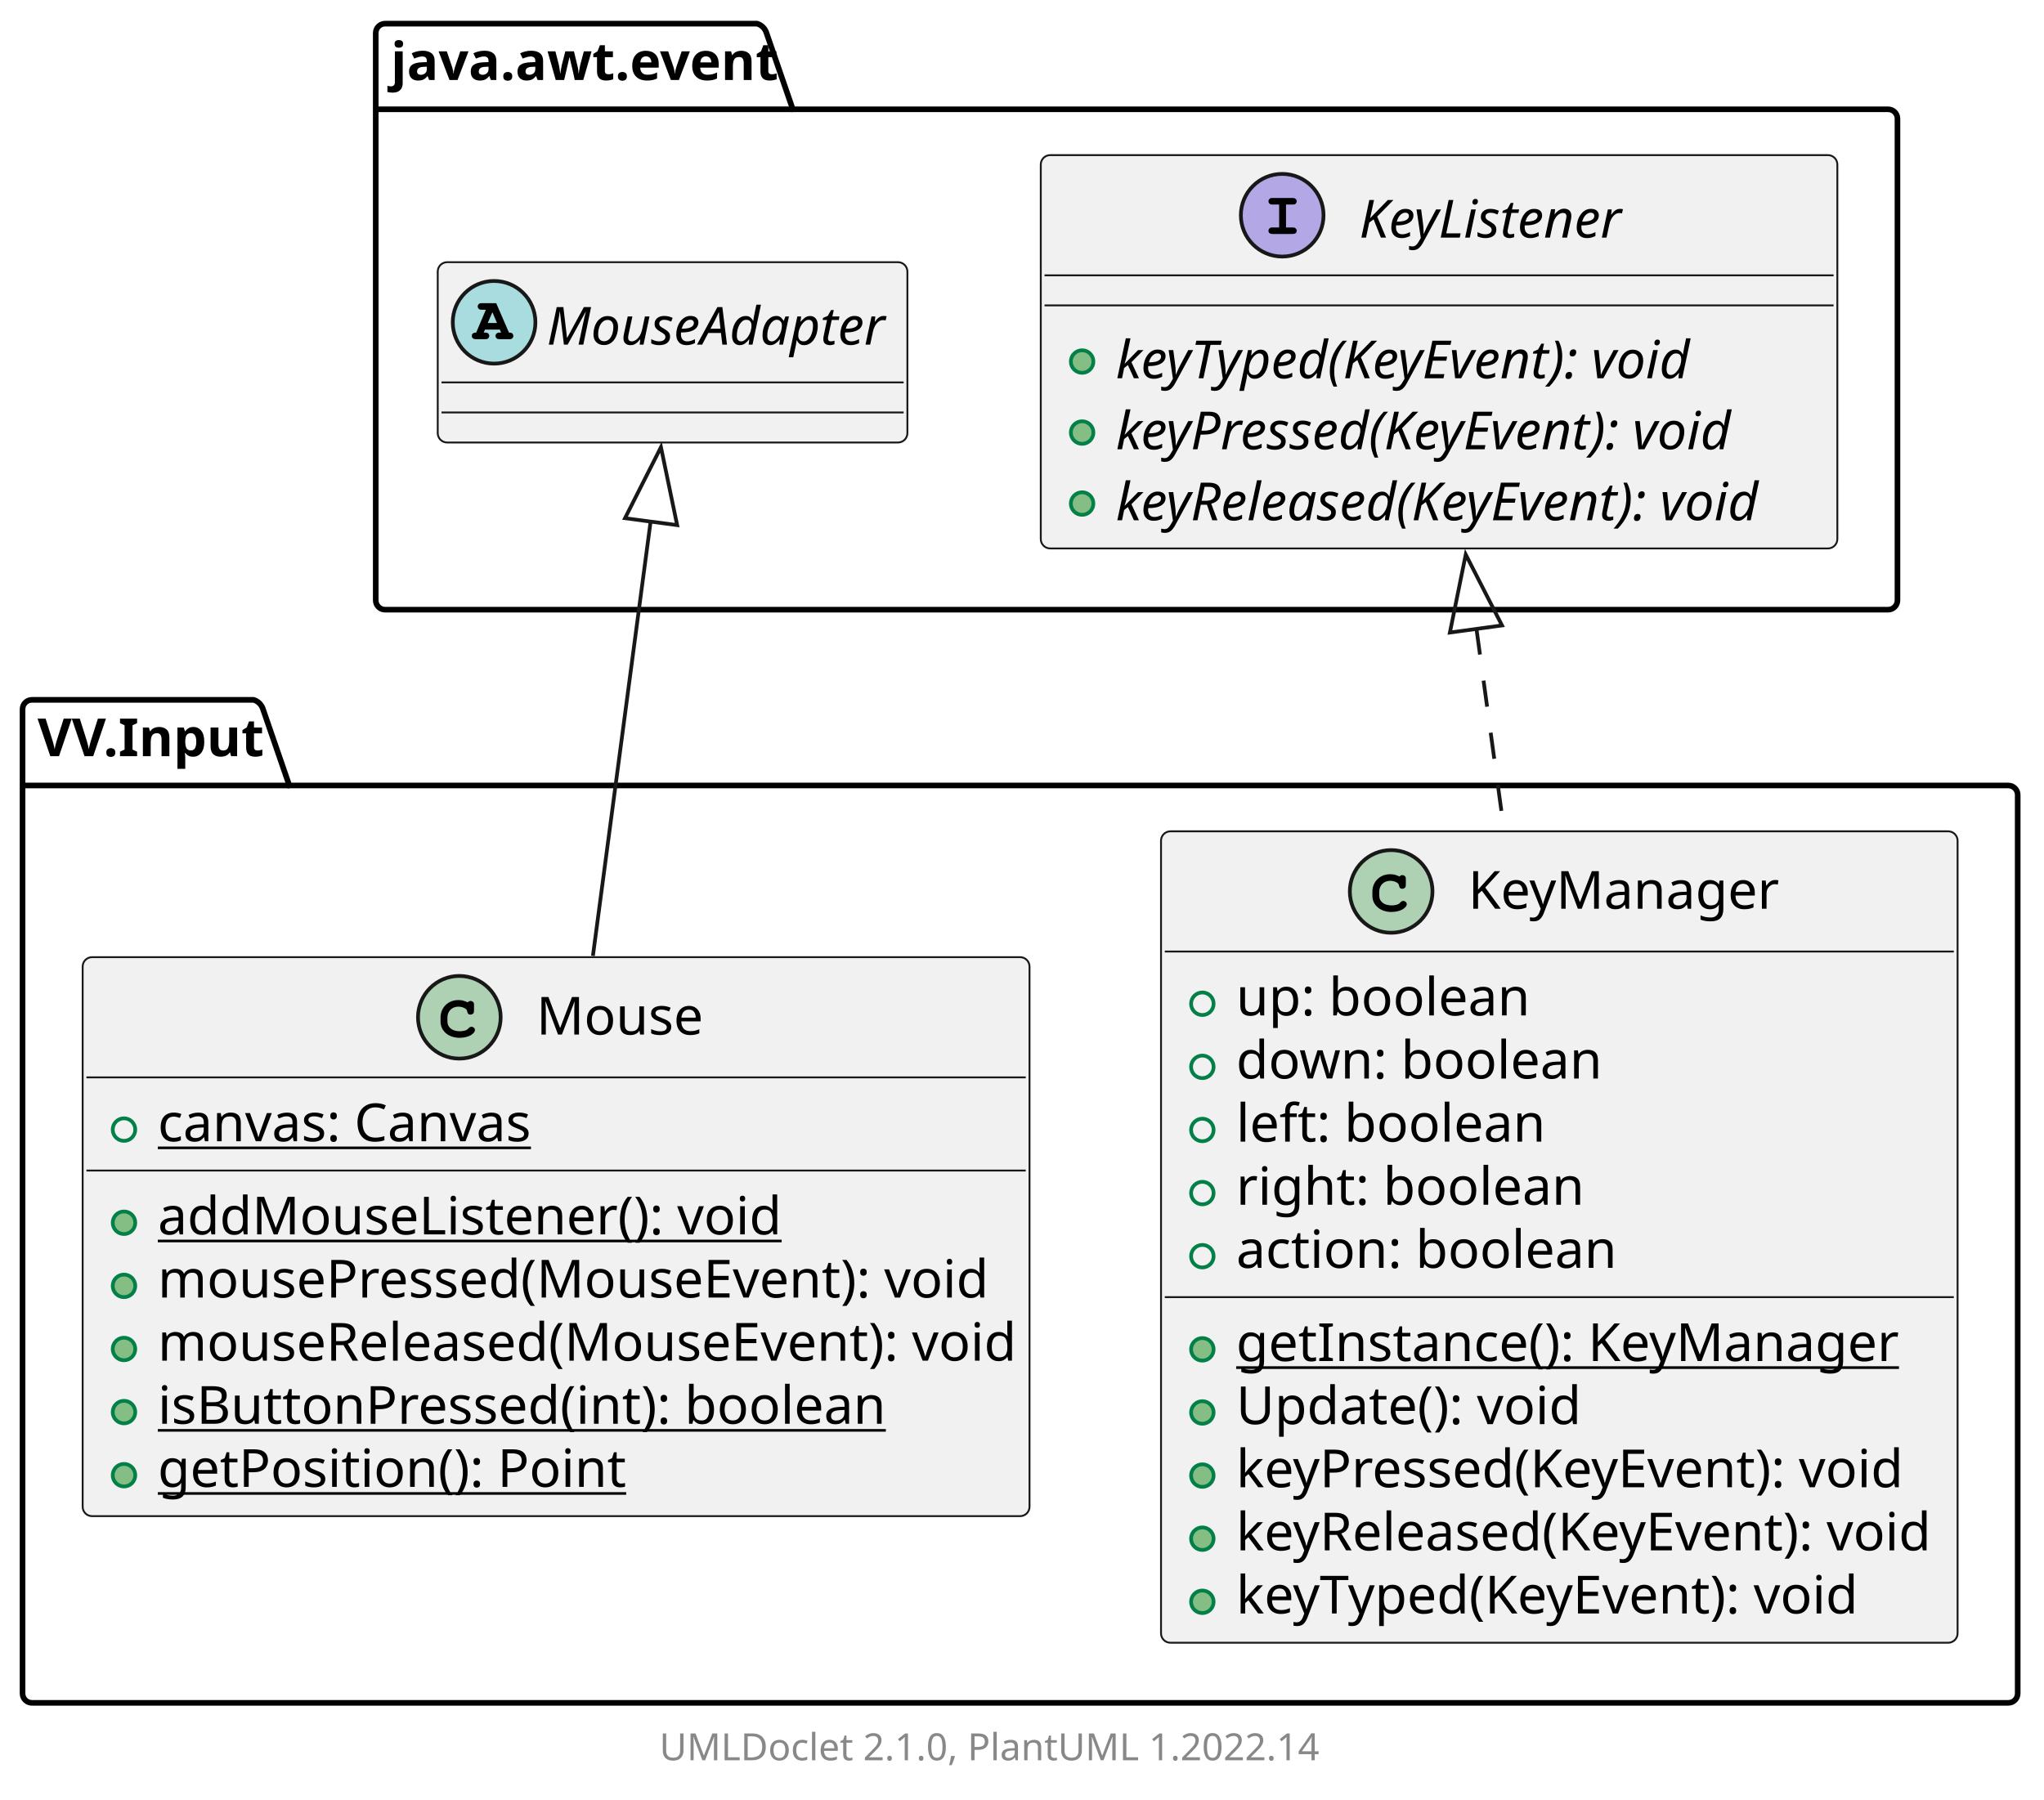
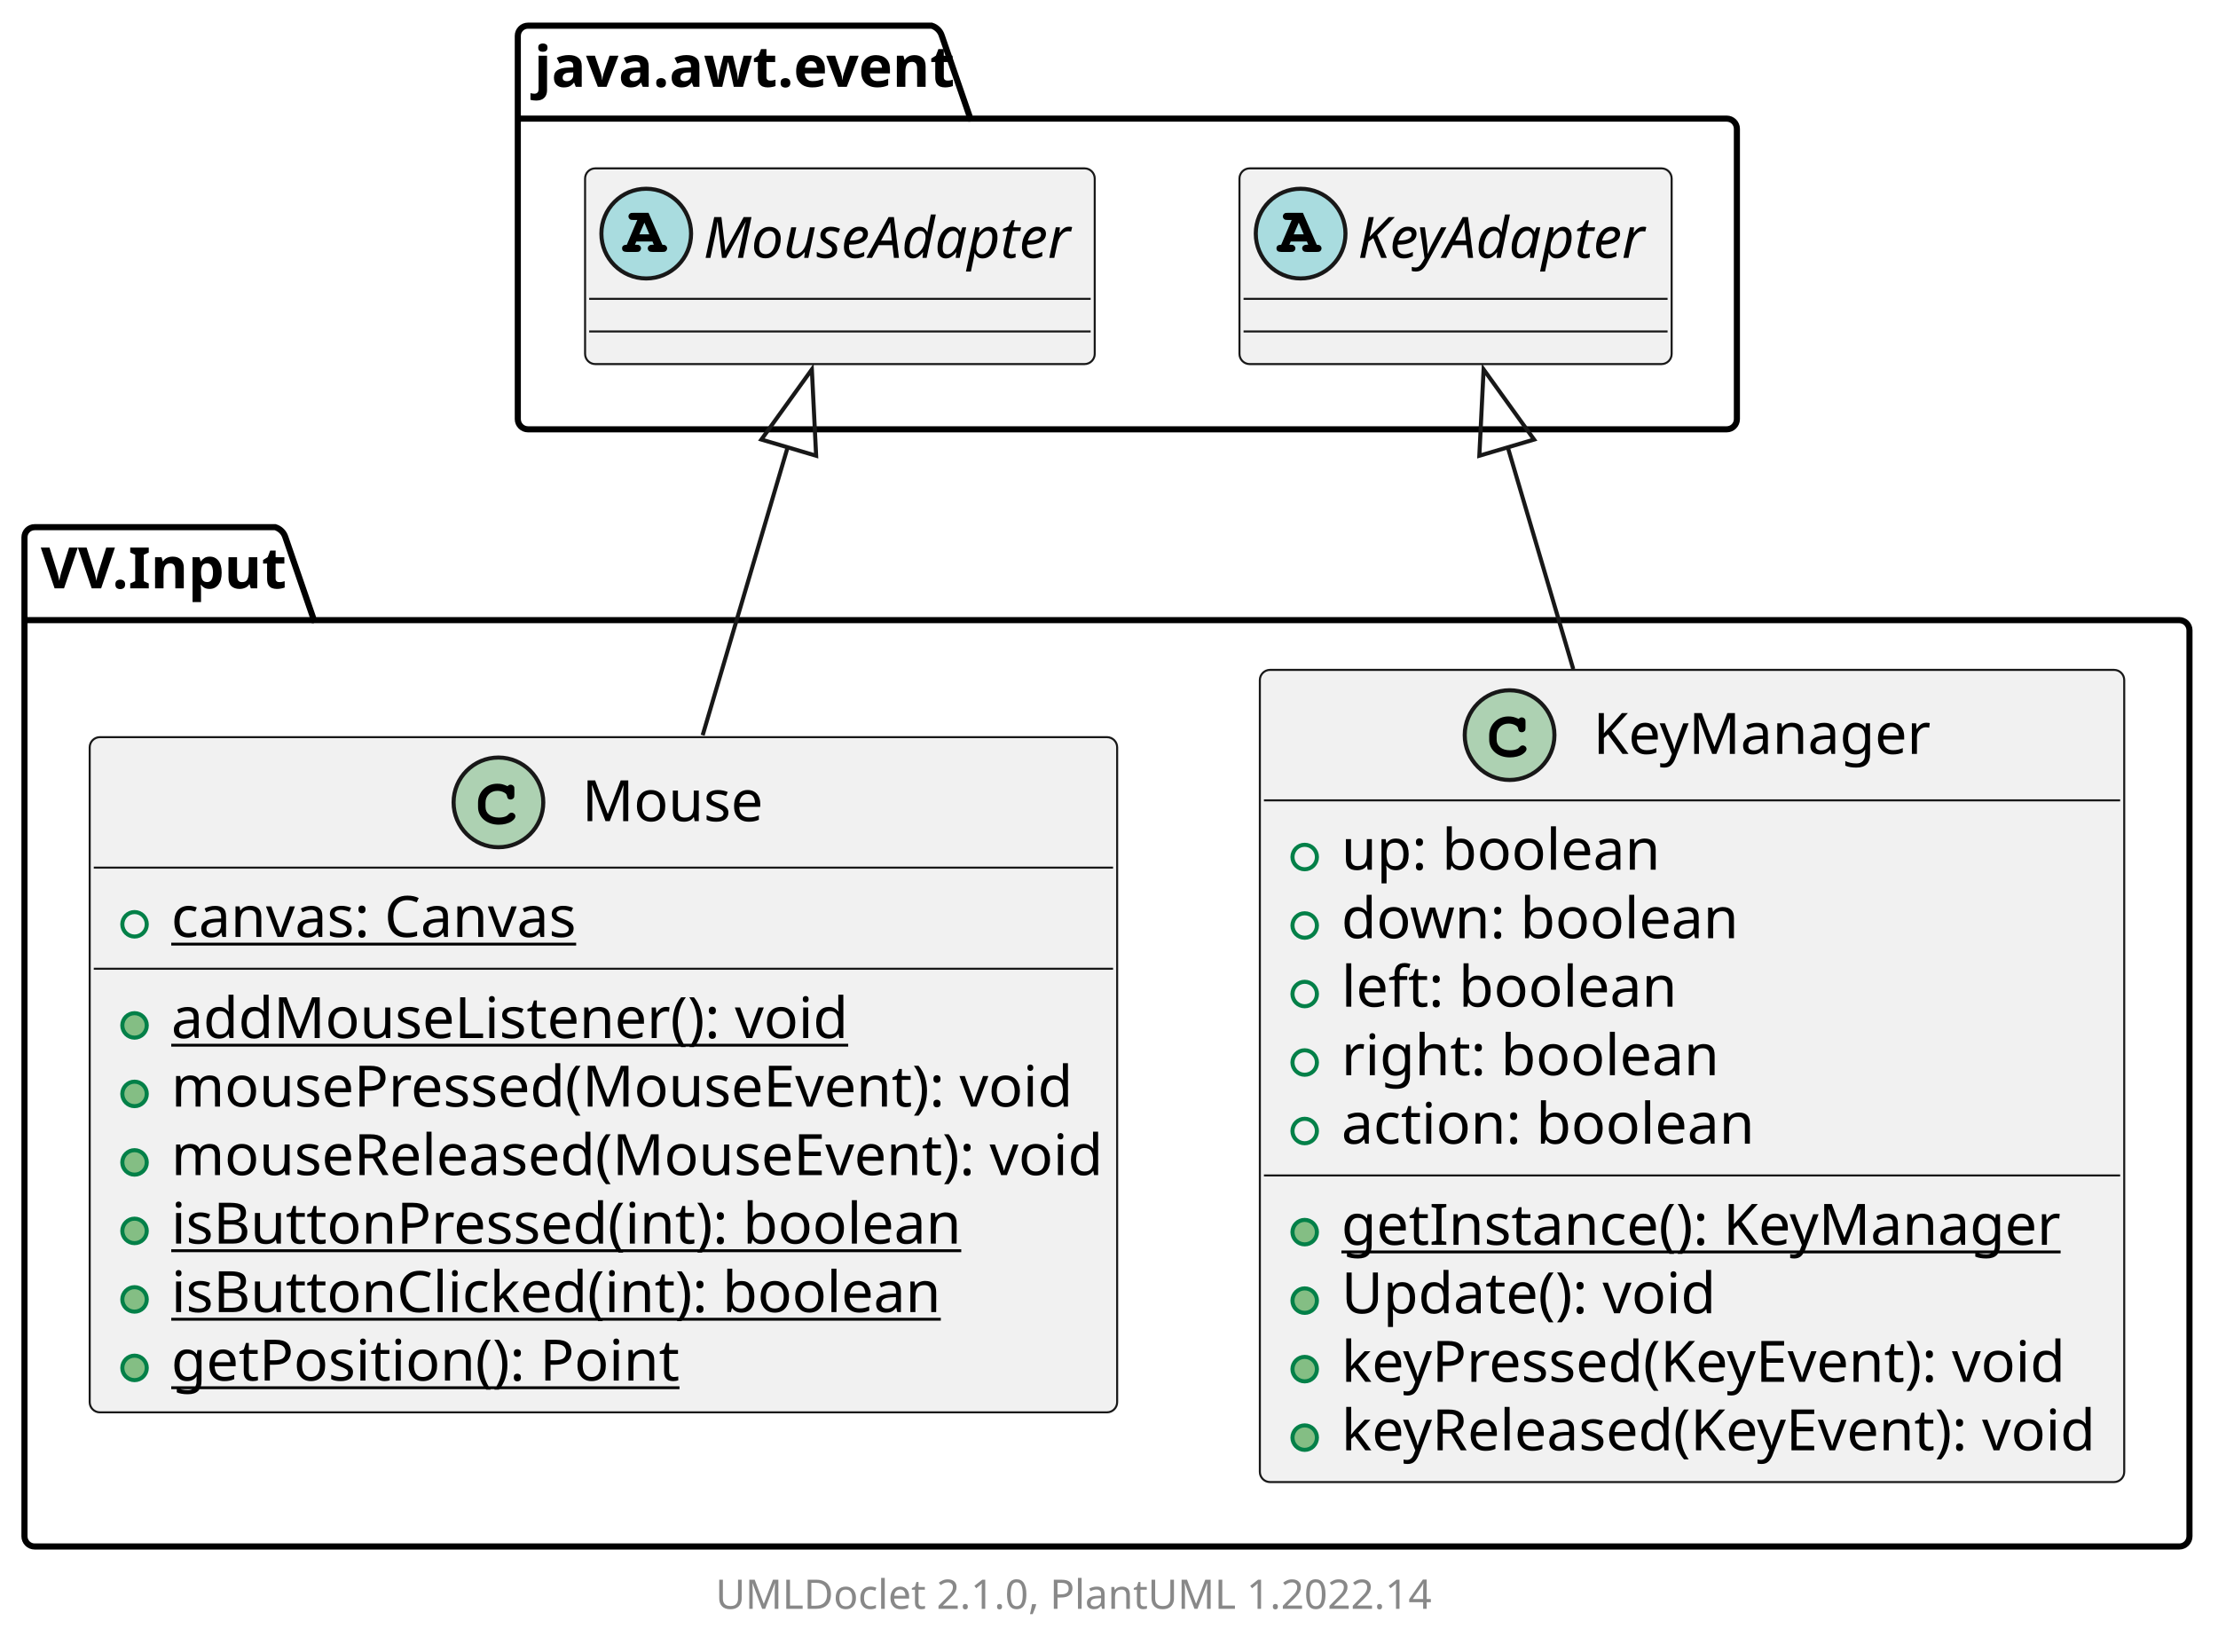
- <svg xmlns="http://www.w3.org/2000/svg" xmlns:xlink="http://www.w3.org/1999/xlink" contentStyleType="text/css" height="479px" preserveAspectRatio="none" style="width:544px;height:479px;background:#FFFFFF;" version="1.1" viewBox="0 0 544 479" width="544px" zoomAndPan="magnify">
+ <svg xmlns="http://www.w3.org/2000/svg" xmlns:xlink="http://www.w3.org/1999/xlink" contentStyleType="text/css" height="405px" preserveAspectRatio="none" style="width:544px;height:405px;background:#FFFFFF;" version="1.1" viewBox="0 0 544 405" width="544px" zoomAndPan="magnify">
  <defs />
  <g>
    <g id="cluster_VV.Input">
-       <path d="M8.5,186.294 L67.5,186.294 A3.75,3.75 0 0 1 70,188.794 L77,209.094 L534.5,209.094 A2.5,2.5 0 0 1 537,211.594 L537,450.794 A2.5,2.5 0 0 1 534.5,453.294 L8.5,453.294 A2.5,2.5 0 0 1 6,450.794 L6,188.794 A2.5,2.5 0 0 1 8.5,186.294 " fill="none" style="stroke:#000000;stroke-width:1.5;" />
-       <line style="stroke:#000000;stroke-width:1.5;" x1="6" x2="77" y1="209.094" y2="209.094" />
-       <text fill="#000000" font-family="sans-serif" font-size="14" font-weight="bold" lengthAdjust="spacing" textLength="58" x="10" y="201.3">VV.Input</text>
+       <path d="M8.5,129.294 L67.5,129.294 A3.75,3.75 0 0 1 70,131.794 L77,152.094 L534.5,152.094 A2.5,2.5 0 0 1 537,154.594 L537,376.794 A2.5,2.5 0 0 1 534.5,379.294 L8.5,379.294 A2.5,2.5 0 0 1 6,376.794 L6,131.794 A2.5,2.5 0 0 1 8.5,129.294 " fill="none" style="stroke:#000000;stroke-width:1.5;" />
+       <line style="stroke:#000000;stroke-width:1.5;" x1="6" x2="77" y1="152.094" y2="152.094" />
+       <text fill="#000000" font-family="sans-serif" font-size="14" font-weight="bold" lengthAdjust="spacing" textLength="58" x="10" y="144.3">VV.Input</text>
    </g>
    <g id="cluster_java.awt.event">
-       <path d="M102.5,6.294 L201.5,6.294 A3.75,3.75 0 0 1 204,8.794 L211,29.094 L502.5,29.094 A2.5,2.5 0 0 1 505,31.594 L505,159.794 A2.5,2.5 0 0 1 502.5,162.294 L102.5,162.294 A2.5,2.5 0 0 1 100,159.794 L100,8.794 A2.5,2.5 0 0 1 102.5,6.294 " fill="none" style="stroke:#000000;stroke-width:1.5;" />
-       <line style="stroke:#000000;stroke-width:1.5;" x1="100" x2="211" y1="29.094" y2="29.094" />
-       <text fill="#000000" font-family="sans-serif" font-size="14" font-weight="bold" lengthAdjust="spacing" textLength="98" x="104" y="21.3">java.awt.event</text>
+       <path d="M129.5,6.294 L228.5,6.294 A3.75,3.75 0 0 1 231,8.794 L238,29.094 L423.5,29.094 A2.5,2.5 0 0 1 426,31.594 L426,102.794 A2.5,2.5 0 0 1 423.5,105.294 L129.5,105.294 A2.5,2.5 0 0 1 127,102.794 L127,8.794 A2.5,2.5 0 0 1 129.5,6.294 " fill="none" style="stroke:#000000;stroke-width:1.5;" />
+       <line style="stroke:#000000;stroke-width:1.5;" x1="127" x2="238" y1="29.094" y2="29.094" />
+       <text fill="#000000" font-family="sans-serif" font-size="14" font-weight="bold" lengthAdjust="spacing" textLength="98" x="131" y="21.3">java.awt.event</text>
    </g>
    <a href="KeyManager.html" target="_top" title="KeyManager.html" xlink:actuate="onRequest" xlink:href="KeyManager.html" xlink:show="new" xlink:title="KeyManager.html" xlink:type="simple">
      <g id="elem_VV.Input.KeyManager">
-         <rect codeLine="3" fill="#F1F1F1" height="215.999" id="VV.Input.KeyManager" rx="2.5" ry="2.5" style="stroke:#181818;stroke-width:0.5;" width="212" x="309" y="221.294" />
-         <ellipse cx="370.25" cy="237.294" fill="#ADD1B2" rx="11" ry="11" style="stroke:#181818;stroke-width:1.0;" />
-         <path d="M365.25,238.45 C365.25,240.95 367.391,242.763 370.312,242.763 C371.547,242.763 372.719,242.466 373.469,241.95 C374.078,241.528 374.406,241.107 374.406,240.7 C374.406,240.232 373.984,239.825 373.484,239.825 C373.25,239.825 373.031,239.903 372.828,240.107 C372.391,240.544 372.391,240.544 372.219,240.638 C371.766,240.872 371.125,241.013 370.359,241.013 C368.359,241.013 367.078,239.997 367.078,238.419 L367.078,237.372 C367.078,235.669 368.297,234.466 370,234.466 C370.578,234.466 371.156,234.607 371.625,234.857 C372.094,235.122 372.266,235.31 372.328,235.669 C372.453,236.341 372.703,236.591 373.234,236.591 C373.516,236.591 373.797,236.45 373.984,236.232 C374.109,236.06 374.156,235.888 374.156,235.45 L374.156,234.091 C374.156,233.669 374.141,233.528 374.016,233.357 C373.844,233.107 373.562,232.95 373.234,232.95 C372.922,232.95 372.719,233.06 372.5,233.325 C371.328,232.825 370.891,232.716 369.938,232.716 C367.266,232.716 365.25,234.732 365.25,237.357 L365.25,238.45 Z " fill="#000000" />
-         <text fill="#000000" font-family="sans-serif" font-size="14" lengthAdjust="spacing" textLength="81" x="390.75" y="241.9">KeyManager</text>
-         <line style="stroke:#181818;stroke-width:0.5;" x1="310" x2="520" y1="253.294" y2="253.294" />
-         <ellipse cx="320" cy="267.194" fill="none" rx="3" ry="3" style="stroke:#038048;stroke-width:1.0;" />
-         <text fill="#000000" font-family="sans-serif" font-size="14" lengthAdjust="spacing" textLength="75" x="329" y="270.3">up: boolean</text>
-         <ellipse cx="320" cy="283.994" fill="none" rx="3" ry="3" style="stroke:#038048;stroke-width:1.0;" />
-         <text fill="#000000" font-family="sans-serif" font-size="14" lengthAdjust="spacing" textLength="93" x="329" y="287.1">down: boolean</text>
-         <ellipse cx="320" cy="300.794" fill="none" rx="3" ry="3" style="stroke:#038048;stroke-width:1.0;" />
-         <text fill="#000000" font-family="sans-serif" font-size="14" lengthAdjust="spacing" textLength="78" x="329" y="303.9">left: boolean</text>
-         <ellipse cx="320" cy="317.594" fill="none" rx="3" ry="3" style="stroke:#038048;stroke-width:1.0;" />
-         <text fill="#000000" font-family="sans-serif" font-size="14" lengthAdjust="spacing" textLength="87" x="329" y="320.7">right: boolean</text>
-         <ellipse cx="320" cy="334.394" fill="none" rx="3" ry="3" style="stroke:#038048;stroke-width:1.0;" />
-         <text fill="#000000" font-family="sans-serif" font-size="14" lengthAdjust="spacing" textLength="97" x="329" y="337.5">action: boolean</text>
-         <line style="stroke:#181818;stroke-width:0.5;" x1="310" x2="520" y1="345.294" y2="345.294" />
-         <ellipse cx="320" cy="359.194" fill="#84BE84" rx="3" ry="3" style="stroke:#038048;stroke-width:1.0;" />
-         <text fill="#000000" font-family="sans-serif" font-size="14" lengthAdjust="spacing" text-decoration="underline" textLength="173" x="329" y="362.3">getInstance(): KeyManager</text>
-         <ellipse cx="320" cy="375.993" fill="#84BE84" rx="3" ry="3" style="stroke:#038048;stroke-width:1.0;" />
-         <text fill="#000000" font-family="sans-serif" font-size="14" lengthAdjust="spacing" textLength="90" x="329" y="379.099">Update(): void</text>
-         <ellipse cx="320" cy="392.793" fill="#84BE84" rx="3" ry="3" style="stroke:#038048;stroke-width:1.0;" />
-         <text fill="#000000" font-family="sans-serif" font-size="14" lengthAdjust="spacing" textLength="178" x="329" y="395.899">keyPressed(KeyEvent): void</text>
-         <ellipse cx="320" cy="409.593" fill="#84BE84" rx="3" ry="3" style="stroke:#038048;stroke-width:1.0;" />
-         <text fill="#000000" font-family="sans-serif" font-size="14" lengthAdjust="spacing" textLength="186" x="329" y="412.699">keyReleased(KeyEvent): void</text>
-         <ellipse cx="320" cy="426.393" fill="#84BE84" rx="3" ry="3" style="stroke:#038048;stroke-width:1.0;" />
-         <text fill="#000000" font-family="sans-serif" font-size="14" lengthAdjust="spacing" textLength="166" x="329" y="429.499">keyTyped(KeyEvent): void</text>
+         <rect codeLine="3" fill="#F1F1F1" height="199.199" id="VV.Input.KeyManager" rx="2.5" ry="2.5" style="stroke:#181818;stroke-width:0.5;" width="212" x="309" y="164.294" />
+         <ellipse cx="370.25" cy="180.294" fill="#ADD1B2" rx="11" ry="11" style="stroke:#181818;stroke-width:1.0;" />
+         <path d="M365.25,181.45 C365.25,183.95 367.391,185.763 370.312,185.763 C371.547,185.763 372.719,185.466 373.469,184.95 C374.078,184.528 374.406,184.107 374.406,183.7 C374.406,183.232 373.984,182.825 373.484,182.825 C373.25,182.825 373.031,182.903 372.828,183.107 C372.391,183.544 372.391,183.544 372.219,183.638 C371.766,183.872 371.125,184.013 370.359,184.013 C368.359,184.013 367.078,182.997 367.078,181.419 L367.078,180.372 C367.078,178.669 368.297,177.466 370,177.466 C370.578,177.466 371.156,177.607 371.625,177.857 C372.094,178.122 372.266,178.31 372.328,178.669 C372.453,179.341 372.703,179.591 373.234,179.591 C373.516,179.591 373.797,179.45 373.984,179.232 C374.109,179.06 374.156,178.888 374.156,178.45 L374.156,177.091 C374.156,176.669 374.141,176.528 374.016,176.357 C373.844,176.107 373.562,175.95 373.234,175.95 C372.922,175.95 372.719,176.06 372.5,176.325 C371.328,175.825 370.891,175.716 369.938,175.716 C367.266,175.716 365.25,177.732 365.25,180.357 L365.25,181.45 Z " fill="#000000" />
+         <text fill="#000000" font-family="sans-serif" font-size="14" lengthAdjust="spacing" textLength="81" x="390.75" y="184.9">KeyManager</text>
+         <line style="stroke:#181818;stroke-width:0.5;" x1="310" x2="520" y1="196.294" y2="196.294" />
+         <ellipse cx="320" cy="210.194" fill="none" rx="3" ry="3" style="stroke:#038048;stroke-width:1.0;" />
+         <text fill="#000000" font-family="sans-serif" font-size="14" lengthAdjust="spacing" textLength="75" x="329" y="213.3">up: boolean</text>
+         <ellipse cx="320" cy="226.994" fill="none" rx="3" ry="3" style="stroke:#038048;stroke-width:1.0;" />
+         <text fill="#000000" font-family="sans-serif" font-size="14" lengthAdjust="spacing" textLength="93" x="329" y="230.1">down: boolean</text>
+         <ellipse cx="320" cy="243.794" fill="none" rx="3" ry="3" style="stroke:#038048;stroke-width:1.0;" />
+         <text fill="#000000" font-family="sans-serif" font-size="14" lengthAdjust="spacing" textLength="78" x="329" y="246.9">left: boolean</text>
+         <ellipse cx="320" cy="260.594" fill="none" rx="3" ry="3" style="stroke:#038048;stroke-width:1.0;" />
+         <text fill="#000000" font-family="sans-serif" font-size="14" lengthAdjust="spacing" textLength="87" x="329" y="263.7">right: boolean</text>
+         <ellipse cx="320" cy="277.394" fill="none" rx="3" ry="3" style="stroke:#038048;stroke-width:1.0;" />
+         <text fill="#000000" font-family="sans-serif" font-size="14" lengthAdjust="spacing" textLength="97" x="329" y="280.5">action: boolean</text>
+         <line style="stroke:#181818;stroke-width:0.5;" x1="310" x2="520" y1="288.294" y2="288.294" />
+         <ellipse cx="320" cy="302.194" fill="#84BE84" rx="3" ry="3" style="stroke:#038048;stroke-width:1.0;" />
+         <text fill="#000000" font-family="sans-serif" font-size="14" lengthAdjust="spacing" text-decoration="underline" textLength="173" x="329" y="305.3">getInstance(): KeyManager</text>
+         <ellipse cx="320" cy="318.993" fill="#84BE84" rx="3" ry="3" style="stroke:#038048;stroke-width:1.0;" />
+         <text fill="#000000" font-family="sans-serif" font-size="14" lengthAdjust="spacing" textLength="90" x="329" y="322.099">Update(): void</text>
+         <ellipse cx="320" cy="335.793" fill="#84BE84" rx="3" ry="3" style="stroke:#038048;stroke-width:1.0;" />
+         <text fill="#000000" font-family="sans-serif" font-size="14" lengthAdjust="spacing" textLength="178" x="329" y="338.899">keyPressed(KeyEvent): void</text>
+         <ellipse cx="320" cy="352.593" fill="#84BE84" rx="3" ry="3" style="stroke:#038048;stroke-width:1.0;" />
+         <text fill="#000000" font-family="sans-serif" font-size="14" lengthAdjust="spacing" textLength="186" x="329" y="355.699">keyReleased(KeyEvent): void</text>
      </g>
    </a>
    <a href="Mouse.html" target="_top" title="Mouse.html" xlink:actuate="onRequest" xlink:href="Mouse.html" xlink:show="new" xlink:title="Mouse.html" xlink:type="simple">
      <g id="elem_VV.Input.Mouse">
-         <rect codeLine="16" fill="#F1F1F1" height="148.8" id="VV.Input.Mouse" rx="2.5" ry="2.5" style="stroke:#181818;stroke-width:0.5;" width="252" x="22" y="254.794" />
-         <ellipse cx="122.25" cy="270.794" fill="#ADD1B2" rx="11" ry="11" style="stroke:#181818;stroke-width:1.0;" />
-         <path d="M117.25,271.95 C117.25,274.45 119.391,276.263 122.312,276.263 C123.547,276.263 124.719,275.966 125.469,275.45 C126.078,275.028 126.406,274.606 126.406,274.2 C126.406,273.731 125.984,273.325 125.484,273.325 C125.25,273.325 125.031,273.403 124.828,273.606 C124.391,274.044 124.391,274.044 124.219,274.138 C123.766,274.372 123.125,274.513 122.359,274.513 C120.359,274.513 119.078,273.497 119.078,271.919 L119.078,270.872 C119.078,269.169 120.297,267.966 122,267.966 C122.578,267.966 123.156,268.106 123.625,268.356 C124.094,268.622 124.266,268.81 124.328,269.169 C124.453,269.841 124.703,270.091 125.234,270.091 C125.516,270.091 125.797,269.95 125.984,269.731 C126.109,269.56 126.156,269.388 126.156,268.95 L126.156,267.591 C126.156,267.169 126.141,267.028 126.016,266.856 C125.844,266.606 125.562,266.45 125.234,266.45 C124.922,266.45 124.719,266.56 124.5,266.825 C123.328,266.325 122.891,266.216 121.938,266.216 C119.266,266.216 117.25,268.231 117.25,270.856 L117.25,271.95 Z " fill="#000000" />
-         <text fill="#000000" font-family="sans-serif" font-size="14" lengthAdjust="spacing" textLength="43" x="142.75" y="275.4">Mouse</text>
-         <line style="stroke:#181818;stroke-width:0.5;" x1="23" x2="273" y1="286.794" y2="286.794" />
-         <ellipse cx="33" cy="300.694" fill="none" rx="3" ry="3" style="stroke:#038048;stroke-width:1.0;" />
-         <text fill="#000000" font-family="sans-serif" font-size="14" lengthAdjust="spacing" text-decoration="underline" textLength="101" x="42" y="303.8">canvas: Canvas</text>
-         <line style="stroke:#181818;stroke-width:0.5;" x1="23" x2="273" y1="311.594" y2="311.594" />
-         <ellipse cx="33" cy="325.494" fill="#84BE84" rx="3" ry="3" style="stroke:#038048;stroke-width:1.0;" />
-         <text fill="#000000" font-family="sans-serif" font-size="14" lengthAdjust="spacing" text-decoration="underline" textLength="162" x="42" y="328.6">addMouseListener(): void</text>
-         <ellipse cx="33" cy="342.294" fill="#84BE84" rx="3" ry="3" style="stroke:#038048;stroke-width:1.0;" />
-         <text fill="#000000" font-family="sans-serif" font-size="14" lengthAdjust="spacing" textLength="218" x="42" y="345.4">mousePressed(MouseEvent): void</text>
-         <ellipse cx="33" cy="359.094" fill="#84BE84" rx="3" ry="3" style="stroke:#038048;stroke-width:1.0;" />
-         <text fill="#000000" font-family="sans-serif" font-size="14" lengthAdjust="spacing" textLength="226" x="42" y="362.2">mouseReleased(MouseEvent): void</text>
-         <ellipse cx="33" cy="375.894" fill="#84BE84" rx="3" ry="3" style="stroke:#038048;stroke-width:1.0;" />
-         <text fill="#000000" font-family="sans-serif" font-size="14" lengthAdjust="spacing" text-decoration="underline" textLength="187" x="42" y="379">isButtonPressed(int): boolean</text>
-         <ellipse cx="33" cy="392.694" fill="#84BE84" rx="3" ry="3" style="stroke:#038048;stroke-width:1.0;" />
-         <text fill="#000000" font-family="sans-serif" font-size="14" lengthAdjust="spacing" text-decoration="underline" textLength="120" x="42" y="395.8">getPosition(): Point</text>
+         <rect codeLine="15" fill="#F1F1F1" height="165.6" id="VV.Input.Mouse" rx="2.5" ry="2.5" style="stroke:#181818;stroke-width:0.5;" width="252" x="22" y="180.794" />
+         <ellipse cx="122.25" cy="196.794" fill="#ADD1B2" rx="11" ry="11" style="stroke:#181818;stroke-width:1.0;" />
+         <path d="M117.25,197.95 C117.25,200.45 119.391,202.263 122.312,202.263 C123.547,202.263 124.719,201.966 125.469,201.45 C126.078,201.028 126.406,200.607 126.406,200.2 C126.406,199.732 125.984,199.325 125.484,199.325 C125.25,199.325 125.031,199.403 124.828,199.607 C124.391,200.044 124.391,200.044 124.219,200.138 C123.766,200.372 123.125,200.513 122.359,200.513 C120.359,200.513 119.078,199.497 119.078,197.919 L119.078,196.872 C119.078,195.169 120.297,193.966 122,193.966 C122.578,193.966 123.156,194.107 123.625,194.357 C124.094,194.622 124.266,194.81 124.328,195.169 C124.453,195.841 124.703,196.091 125.234,196.091 C125.516,196.091 125.797,195.95 125.984,195.732 C126.109,195.56 126.156,195.388 126.156,194.95 L126.156,193.591 C126.156,193.169 126.141,193.028 126.016,192.857 C125.844,192.607 125.562,192.45 125.234,192.45 C124.922,192.45 124.719,192.56 124.5,192.825 C123.328,192.325 122.891,192.216 121.938,192.216 C119.266,192.216 117.25,194.232 117.25,196.857 L117.25,197.95 Z " fill="#000000" />
+         <text fill="#000000" font-family="sans-serif" font-size="14" lengthAdjust="spacing" textLength="43" x="142.75" y="201.4">Mouse</text>
+         <line style="stroke:#181818;stroke-width:0.5;" x1="23" x2="273" y1="212.794" y2="212.794" />
+         <ellipse cx="33" cy="226.694" fill="none" rx="3" ry="3" style="stroke:#038048;stroke-width:1.0;" />
+         <text fill="#000000" font-family="sans-serif" font-size="14" lengthAdjust="spacing" text-decoration="underline" textLength="101" x="42" y="229.8">canvas: Canvas</text>
+         <line style="stroke:#181818;stroke-width:0.5;" x1="23" x2="273" y1="237.594" y2="237.594" />
+         <ellipse cx="33" cy="251.494" fill="#84BE84" rx="3" ry="3" style="stroke:#038048;stroke-width:1.0;" />
+         <text fill="#000000" font-family="sans-serif" font-size="14" lengthAdjust="spacing" text-decoration="underline" textLength="162" x="42" y="254.6">addMouseListener(): void</text>
+         <ellipse cx="33" cy="268.294" fill="#84BE84" rx="3" ry="3" style="stroke:#038048;stroke-width:1.0;" />
+         <text fill="#000000" font-family="sans-serif" font-size="14" lengthAdjust="spacing" textLength="218" x="42" y="271.4">mousePressed(MouseEvent): void</text>
+         <ellipse cx="33" cy="285.094" fill="#84BE84" rx="3" ry="3" style="stroke:#038048;stroke-width:1.0;" />
+         <text fill="#000000" font-family="sans-serif" font-size="14" lengthAdjust="spacing" textLength="226" x="42" y="288.2">mouseReleased(MouseEvent): void</text>
+         <ellipse cx="33" cy="301.894" fill="#84BE84" rx="3" ry="3" style="stroke:#038048;stroke-width:1.0;" />
+         <text fill="#000000" font-family="sans-serif" font-size="14" lengthAdjust="spacing" text-decoration="underline" textLength="187" x="42" y="305">isButtonPressed(int): boolean</text>
+         <ellipse cx="33" cy="318.694" fill="#84BE84" rx="3" ry="3" style="stroke:#038048;stroke-width:1.0;" />
+         <text fill="#000000" font-family="sans-serif" font-size="14" lengthAdjust="spacing" text-decoration="underline" textLength="181" x="42" y="321.8">isButtonClicked(int): boolean</text>
+         <ellipse cx="33" cy="335.493" fill="#84BE84" rx="3" ry="3" style="stroke:#038048;stroke-width:1.0;" />
+         <text fill="#000000" font-family="sans-serif" font-size="14" lengthAdjust="spacing" text-decoration="underline" textLength="120" x="42" y="338.599">getPosition(): Point</text>
      </g>
    </a>
-     <g id="elem_java.awt.event.KeyListener">
-       <rect codeLine="30" fill="#F1F1F1" height="104.7" id="java.awt.event.KeyListener" rx="2.5" ry="2.5" style="stroke:#181818;stroke-width:0.5;" width="212" x="277" y="41.294" />
-       <ellipse cx="341.25" cy="57.294" fill="#B4A7E5" rx="11" ry="11" style="stroke:#181818;stroke-width:1.0;" />
-       <path d="M342.266,54.45 L343.922,54.45 C344.312,54.45 344.516,54.419 344.672,54.341 C344.938,54.169 345.109,53.872 345.109,53.575 C345.109,53.294 344.969,53.044 344.734,52.872 C344.547,52.747 344.391,52.7 343.922,52.7 L338.781,52.7 C338.344,52.7 338.203,52.716 338.031,52.825 C337.766,52.997 337.594,53.278 337.594,53.575 C337.594,53.856 337.734,54.138 337.969,54.294 C338.156,54.419 338.344,54.45 338.781,54.45 L340.438,54.45 L340.438,60.544 L338.781,60.544 C338.344,60.544 338.203,60.56 338.031,60.669 C337.766,60.825 337.594,61.122 337.594,61.403 C337.594,62.013 338,62.294 338.781,62.294 L343.922,62.294 C344.703,62.294 345.109,62.013 345.109,61.403 C345.109,61.138 344.969,60.888 344.734,60.716 C344.547,60.575 344.375,60.544 343.922,60.544 L342.266,60.544 L342.266,54.45 Z " fill="#000000" />
-       <text fill="#000000" font-family="sans-serif" font-size="14" font-style="italic" lengthAdjust="spacing" textLength="75" x="361.75" y="63.244">KeyListener</text>
-       <line style="stroke:#181818;stroke-width:0.5;" x1="278" x2="488" y1="73.294" y2="73.294" />
-       <line style="stroke:#181818;stroke-width:0.5;" x1="278" x2="488" y1="81.294" y2="81.294" />
-       <ellipse cx="288" cy="96.244" fill="#84BE84" rx="3" ry="3" style="stroke:#038048;stroke-width:1.0;" />
-       <text fill="#000000" font-family="sans-serif" font-size="14" font-style="italic" lengthAdjust="spacing" textLength="166" x="297" y="100.694">keyTyped(KeyEvent): void</text>
-       <ellipse cx="288" cy="115.144" fill="#84BE84" rx="3" ry="3" style="stroke:#038048;stroke-width:1.0;" />
-       <text fill="#000000" font-family="sans-serif" font-size="14" font-style="italic" lengthAdjust="spacing" textLength="178" x="297" y="119.594">keyPressed(KeyEvent): void</text>
-       <ellipse cx="288" cy="134.044" fill="#84BE84" rx="3" ry="3" style="stroke:#038048;stroke-width:1.0;" />
-       <text fill="#000000" font-family="sans-serif" font-size="14" font-style="italic" lengthAdjust="spacing" textLength="186" x="297" y="138.494">keyReleased(KeyEvent): void</text>
+     <g id="elem_java.awt.event.KeyAdapter">
+       <rect codeLine="30" fill="#F1F1F1" height="48" id="java.awt.event.KeyAdapter" rx="2.5" ry="2.5" style="stroke:#181818;stroke-width:0.5;" width="106" x="304" y="41.294" />
+       <ellipse cx="319" cy="57.294" fill="#A9DCDF" rx="11" ry="11" style="stroke:#181818;stroke-width:1.0;" />
+       <path d="M320.531,59.231 L320.859,60.028 L320.578,60.028 C320.125,60.028 320,60.06 319.828,60.169 C319.547,60.31 319.375,60.606 319.375,60.903 C319.375,61.2 319.516,61.45 319.75,61.622 C319.922,61.747 320.156,61.794 320.578,61.794 L322.938,61.794 C323.297,61.794 323.547,61.763 323.688,61.669 C323.953,61.528 324.125,61.216 324.125,60.903 C324.125,60.638 323.984,60.372 323.75,60.2 C323.562,60.075 323.406,60.044 322.953,60.028 L319.562,52.2 L315.844,52.2 C315.391,52.2 315.25,52.216 315.078,52.325 C314.812,52.497 314.641,52.778 314.641,53.075 C314.641,53.356 314.781,53.622 315.031,53.794 C315.203,53.919 315.391,53.95 315.844,53.95 L316.812,53.95 L314.234,60.028 C313.484,60.028 313.078,60.325 313.078,60.903 C313.078,61.513 313.469,61.794 314.266,61.794 L316.531,61.794 C316.891,61.794 317.141,61.763 317.281,61.669 C317.547,61.513 317.719,61.216 317.719,60.903 C317.719,60.638 317.578,60.372 317.344,60.2 C317.156,60.06 317,60.028 316.531,60.028 L316.234,60.028 L316.578,59.231 L320.531,59.231 Z M319.766,57.481 L317.312,57.481 L318.547,54.606 L319.766,57.481 Z " fill="#000000" />
+       <text fill="#000000" font-family="sans-serif" font-size="14" font-style="italic" lengthAdjust="spacing" textLength="74" x="333" y="63.244">KeyAdapter</text>
+       <line style="stroke:#181818;stroke-width:0.5;" x1="305" x2="409" y1="73.294" y2="73.294" />
+       <line style="stroke:#181818;stroke-width:0.5;" x1="305" x2="409" y1="81.294" y2="81.294" />
    </g>
    <g id="elem_java.awt.event.MouseAdapter">
-       <rect codeLine="35" fill="#F1F1F1" height="48" id="java.awt.event.MouseAdapter" rx="2.5" ry="2.5" style="stroke:#181818;stroke-width:0.5;" width="125" x="116.5" y="69.794" />
-       <ellipse cx="131.5" cy="85.794" fill="#A9DCDF" rx="11" ry="11" style="stroke:#181818;stroke-width:1.0;" />
-       <path d="M133.031,87.731 L133.359,88.528 L133.078,88.528 C132.625,88.528 132.5,88.56 132.328,88.669 C132.047,88.81 131.875,89.106 131.875,89.403 C131.875,89.7 132.016,89.95 132.25,90.122 C132.422,90.247 132.656,90.294 133.078,90.294 L135.438,90.294 C135.797,90.294 136.047,90.263 136.188,90.169 C136.453,90.028 136.625,89.716 136.625,89.403 C136.625,89.138 136.484,88.872 136.25,88.7 C136.062,88.575 135.906,88.544 135.453,88.528 L132.062,80.7 L128.344,80.7 C127.891,80.7 127.75,80.716 127.578,80.825 C127.312,80.997 127.141,81.278 127.141,81.575 C127.141,81.856 127.281,82.122 127.531,82.294 C127.703,82.419 127.891,82.45 128.344,82.45 L129.312,82.45 L126.734,88.528 C125.984,88.528 125.578,88.825 125.578,89.403 C125.578,90.013 125.969,90.294 126.766,90.294 L129.031,90.294 C129.391,90.294 129.641,90.263 129.781,90.169 C130.047,90.013 130.219,89.716 130.219,89.403 C130.219,89.138 130.078,88.872 129.844,88.7 C129.656,88.56 129.5,88.528 129.031,88.528 L128.734,88.528 L129.078,87.731 L133.031,87.731 Z M132.266,85.981 L129.812,85.981 L131.047,83.106 L132.266,85.981 Z " fill="#000000" />
-       <text fill="#000000" font-family="sans-serif" font-size="14" font-style="italic" lengthAdjust="spacing" textLength="93" x="145.5" y="91.744">MouseAdapter</text>
-       <line style="stroke:#181818;stroke-width:0.5;" x1="117.5" x2="240.5" y1="101.794" y2="101.794" />
-       <line style="stroke:#181818;stroke-width:0.5;" x1="117.5" x2="240.5" y1="109.794" y2="109.794" />
+       <rect codeLine="31" fill="#F1F1F1" height="48" id="java.awt.event.MouseAdapter" rx="2.5" ry="2.5" style="stroke:#181818;stroke-width:0.5;" width="125" x="143.5" y="41.294" />
+       <ellipse cx="158.5" cy="57.294" fill="#A9DCDF" rx="11" ry="11" style="stroke:#181818;stroke-width:1.0;" />
+       <path d="M160.031,59.231 L160.359,60.028 L160.078,60.028 C159.625,60.028 159.5,60.06 159.328,60.169 C159.047,60.31 158.875,60.606 158.875,60.903 C158.875,61.2 159.016,61.45 159.25,61.622 C159.422,61.747 159.656,61.794 160.078,61.794 L162.438,61.794 C162.797,61.794 163.047,61.763 163.188,61.669 C163.453,61.528 163.625,61.216 163.625,60.903 C163.625,60.638 163.484,60.372 163.25,60.2 C163.062,60.075 162.906,60.044 162.453,60.028 L159.062,52.2 L155.344,52.2 C154.891,52.2 154.75,52.216 154.578,52.325 C154.312,52.497 154.141,52.778 154.141,53.075 C154.141,53.356 154.281,53.622 154.531,53.794 C154.703,53.919 154.891,53.95 155.344,53.95 L156.312,53.95 L153.734,60.028 C152.984,60.028 152.578,60.325 152.578,60.903 C152.578,61.513 152.969,61.794 153.766,61.794 L156.031,61.794 C156.391,61.794 156.641,61.763 156.781,61.669 C157.047,61.513 157.219,61.216 157.219,60.903 C157.219,60.638 157.078,60.372 156.844,60.2 C156.656,60.06 156.5,60.028 156.031,60.028 L155.734,60.028 L156.078,59.231 L160.031,59.231 Z M159.266,57.481 L156.812,57.481 L158.047,54.606 L159.266,57.481 Z " fill="#000000" />
+       <text fill="#000000" font-family="sans-serif" font-size="14" font-style="italic" lengthAdjust="spacing" textLength="93" x="172.5" y="63.244">MouseAdapter</text>
+       <line style="stroke:#181818;stroke-width:0.5;" x1="144.5" x2="267.5" y1="73.294" y2="73.294" />
+       <line style="stroke:#181818;stroke-width:0.5;" x1="144.5" x2="267.5" y1="81.294" y2="81.294" />
    </g>
-     <g id="link_java.awt.event.KeyListener_VV.Input.KeyManager">
-       <path codeLine="25" d="M392.94,167.304 C395.28,184.364 397.82,202.904 400.31,221.134 " fill="none" id="java.awt.event.KeyListener-backto-VV.Input.KeyManager" style="stroke:#181818;stroke-width:1.0;stroke-dasharray:7.0,7.0;" />
-       <polygon fill="none" points="385.88,168.384,390.1,147.614,399.75,166.484,385.88,168.384" style="stroke:#181818;stroke-width:1.0;" />
+     <g id="link_java.awt.event.KeyAdapter_VV.Input.KeyManager">
+       <path codeLine="25" d="M369.78,109.604 C374.57,125.814 380.22,144.954 385.87,164.114 " fill="none" id="java.awt.event.KeyAdapter-backto-VV.Input.KeyManager" style="stroke:#181818;stroke-width:1.0;" />
+       <polygon fill="none" points="362.83,111.774,363.88,90.604,376.26,107.804,362.83,111.774" style="stroke:#181818;stroke-width:1.0;" />
    </g>
    <g id="link_java.awt.event.MouseAdapter_VV.Input.Mouse">
-       <path codeLine="26" d="M173.16,138.784 C168.84,171.334 162.85,216.434 157.8,254.464 " fill="none" id="java.awt.event.MouseAdapter-backto-VV.Input.Mouse" style="stroke:#181818;stroke-width:1.0;" />
-       <polygon fill="none" points="166.34,137.944,175.91,119.034,180.22,139.784,166.34,137.944" style="stroke:#181818;stroke-width:1.0;" />
+       <path codeLine="26" d="M193.21,109.614 C187.08,130.404 179.51,156.024 172.34,180.324 " fill="none" id="java.awt.event.MouseAdapter-backto-VV.Input.Mouse" style="stroke:#181818;stroke-width:1.0;" />
+       <polygon fill="none" points="186.74,107.804,199.12,90.604,200.17,111.774,186.74,107.804" style="stroke:#181818;stroke-width:1.0;" />
    </g>
-     <text fill="#888888" font-family="sans-serif" font-size="10" lengthAdjust="spacing" textLength="179" x="175.5" y="468.584">UMLDoclet 2.1.0, PlantUML 1.2022.14</text>
+     <text fill="#888888" font-family="sans-serif" font-size="10" lengthAdjust="spacing" textLength="179" x="175.5" y="394.584">UMLDoclet 2.1.0, PlantUML 1.2022.14</text>
  </g>
</svg>
